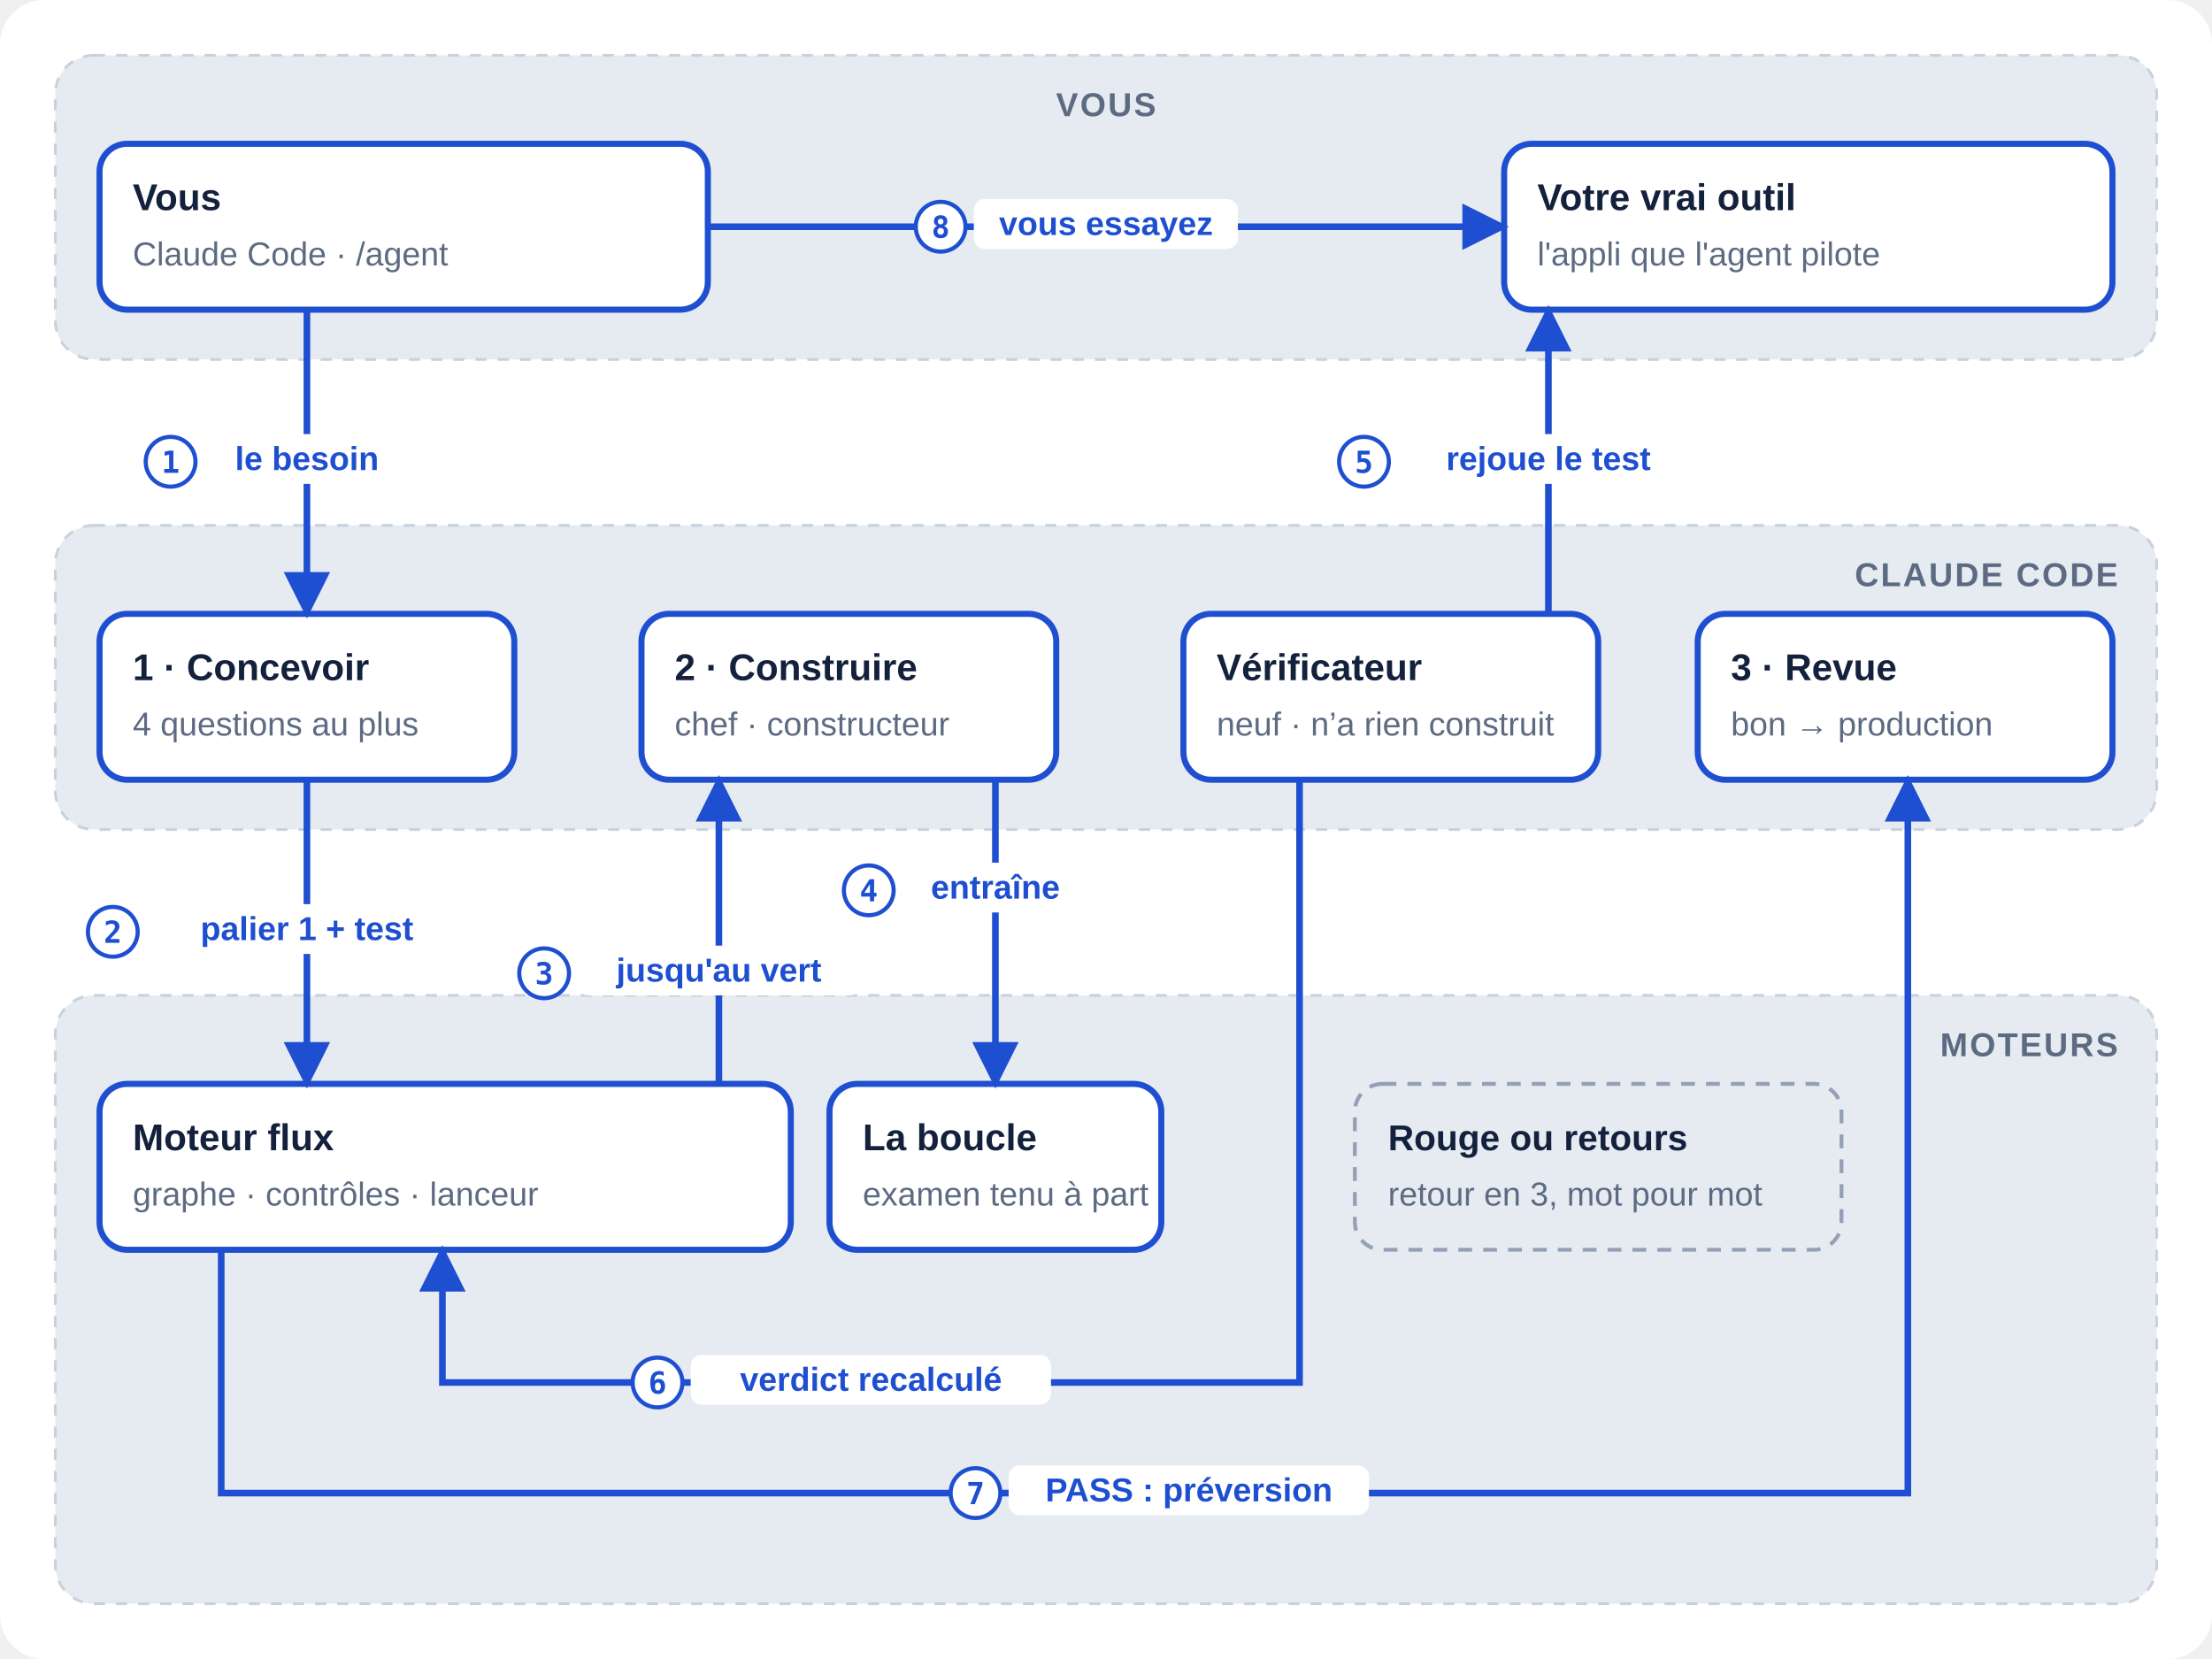
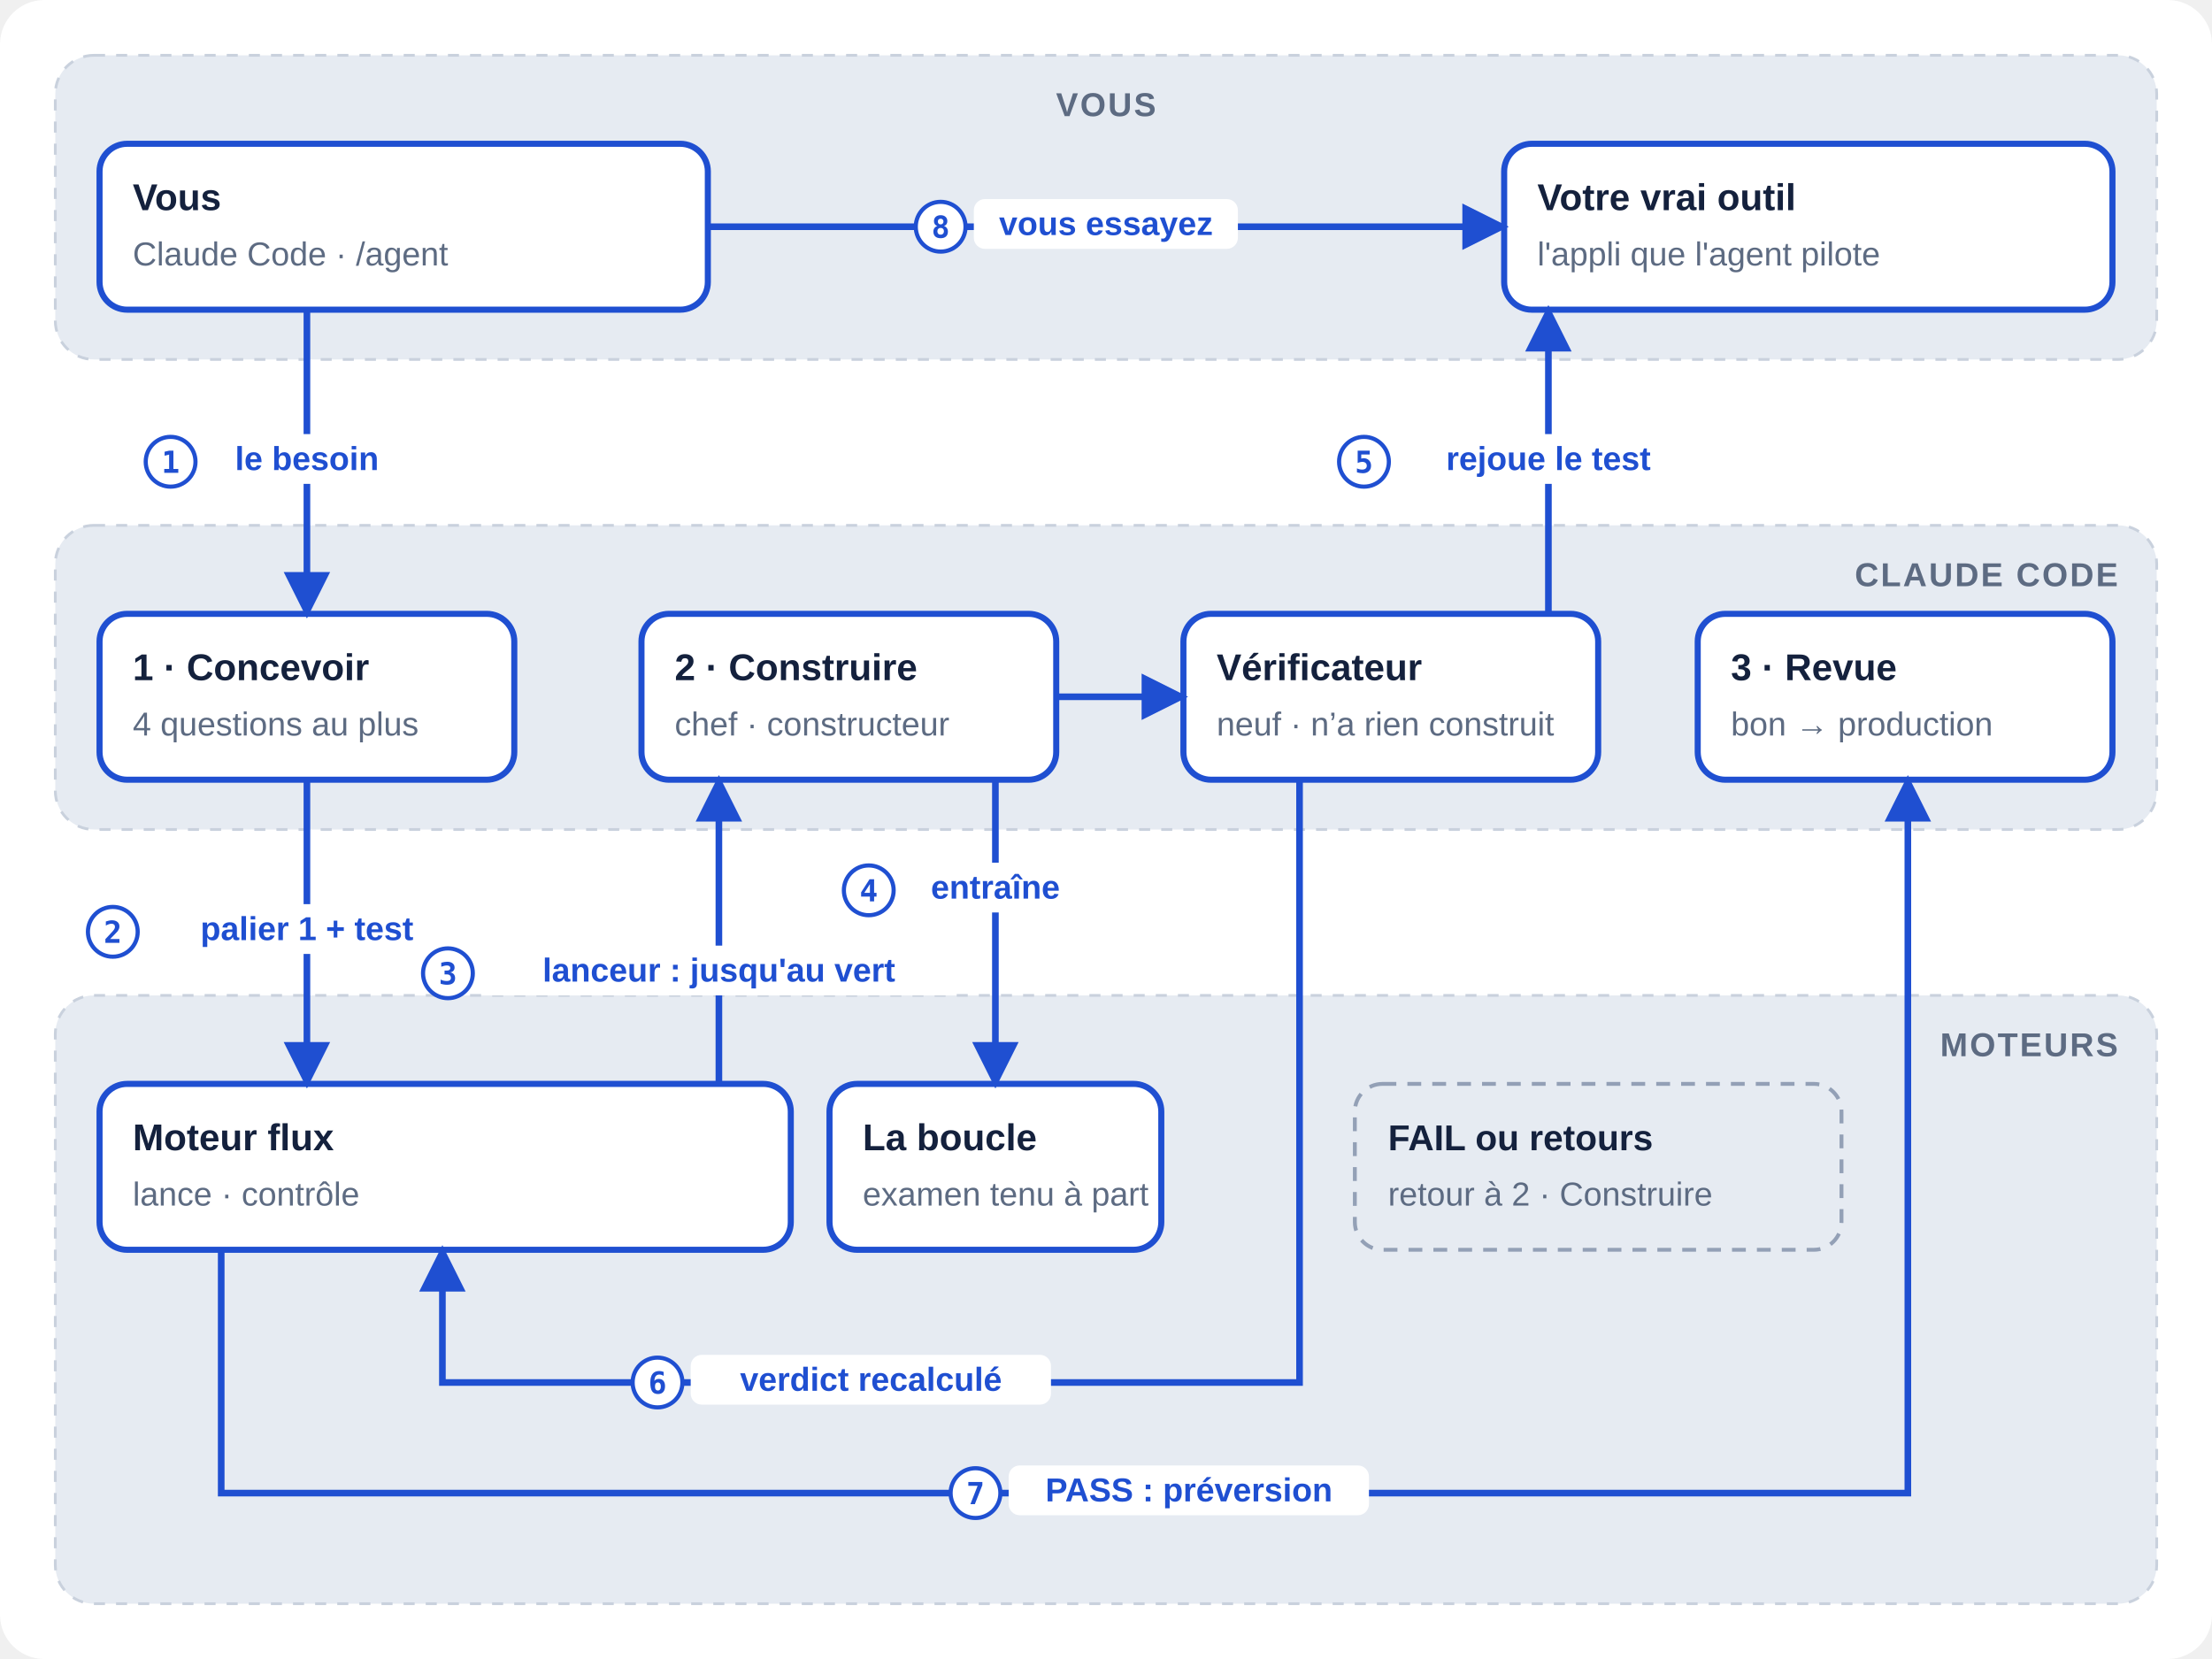
<svg xmlns="http://www.w3.org/2000/svg" viewBox="0 0 800 600" width="800" height="600" font-family="IBM Plex Sans, Segoe UI, Helvetica Neue, Arial, sans-serif" role="img" aria-label="Architecture de agent-pipeline">
  <defs>
    <marker id="a" viewBox="0 0 10 10" refX="9" refY="5" markerWidth="7" markerHeight="7" orient="auto-start-reverse">
      <path d="M0 0L10 5L0 10z" fill="#1f4fd1" />
    </marker>
    <marker id="ay" viewBox="0 0 10 10" refX="9" refY="5" markerWidth="5.5" markerHeight="5.5" orient="auto-start-reverse">
      <path d="M0 0L10 5L0 10z" fill="#e09a00" />
    </marker>
  </defs>
  <rect width="800" height="600" rx="16" fill="#ffffff" />
  <rect x="20" y="20" width="760" height="110" rx="14" fill="#e6ebf2" stroke="#c9d1dd" stroke-dasharray="4 4" />
  <text x="400" y="42" text-anchor="middle" fill="#5d6b82" font-size="12" font-weight="600" letter-spacing=".72">VOUS</text>
  <rect x="20" y="190" width="760" height="110" rx="14" fill="#e6ebf2" stroke="#c9d1dd" stroke-dasharray="4 4" />
  <text x="766" y="212" text-anchor="end" fill="#5d6b82" font-size="12" font-weight="600" letter-spacing=".72">CLAUDE CODE</text>
  <rect x="20" y="360" width="760" height="220" rx="14" fill="#e6ebf2" stroke="#c9d1dd" stroke-dasharray="4 4" />
  <text x="766" y="382" text-anchor="end" fill="#5d6b82" font-size="12" font-weight="600" letter-spacing=".72">MOTEURS</text>
  <g id="b-you" class="box">
    <rect x="36" y="52" width="220" height="60" rx="10" fill="#fff" stroke="#1f4fd1" stroke-width="2.2" />
    <text x="48" y="76" fill="#14213d" font-size="13.5" font-weight="600">Vous</text>
    <text x="48" y="96" fill="#5d6b82" font-size="12">Claude Code · /agent</text>
  </g>
  <g id="b-tool" class="box">
    <rect x="544" y="52" width="220" height="60" rx="10" fill="#fff" stroke="#1f4fd1" stroke-width="2.2" />
    <text x="556" y="76" fill="#14213d" font-size="13.5" font-weight="600">Votre vrai outil</text>
    <text x="556" y="96" fill="#5d6b82" font-size="12">l'appli que l'agent pilote</text>
  </g>
  <g id="b-design" class="box">
    <rect x="36" y="222" width="150" height="60" rx="10" fill="#fff" stroke="#1f4fd1" stroke-width="2.2" />
    <text x="48" y="246" fill="#14213d" font-size="13.5" font-weight="600">1 · Concevoir</text>
    <text x="48" y="266" fill="#5d6b82" font-size="12">4 questions au plus</text>
  </g>
  <g id="b-build" class="box">
    <rect x="232" y="222" width="150" height="60" rx="10" fill="#fff" stroke="#1f4fd1" stroke-width="2.2" />
    <text x="244" y="246" fill="#14213d" font-size="13.5" font-weight="600">2 · Construire</text>
    <text x="244" y="266" fill="#5d6b82" font-size="12">chef · constructeur</text>
  </g>
  <g id="b-verif" class="box">
    <rect x="428" y="222" width="150" height="60" rx="10" fill="#fff" stroke="#1f4fd1" stroke-width="2.2" />
    <text x="440" y="246" fill="#14213d" font-size="13.5" font-weight="600">Vérificateur</text>
    <text x="440" y="266" fill="#5d6b82" font-size="12">neuf · n’a rien construit</text>
  </g>
  <g id="b-review" class="box">
    <rect x="614" y="222" width="150" height="60" rx="10" fill="#fff" stroke="#1f4fd1" stroke-width="2.2" />
    <text x="626" y="246" fill="#14213d" font-size="13.5" font-weight="600">3 · Revue</text>
    <text x="626" y="266" fill="#5d6b82" font-size="12">bon → production</text>
  </g>
  <g id="b-flux" class="box">
    <rect x="36" y="392" width="250" height="60" rx="10" fill="#fff" stroke="#1f4fd1" stroke-width="2.2" />
    <text x="48" y="416" fill="#14213d" font-size="13.5" font-weight="600">Moteur flux</text>
-     <text x="48" y="436" fill="#5d6b82" font-size="12">graphe · contrôles · lanceur</text>
+     <text x="48" y="436" fill="#5d6b82" font-size="12">lance · contrôle</text>
  </g>
  <g id="b-boucle" class="box">
    <rect x="300" y="392" width="120" height="60" rx="10" fill="#fff" stroke="#1f4fd1" stroke-width="2.2" />
    <text x="312" y="416" fill="#14213d" font-size="13.5" font-weight="600">La boucle</text>
    <text x="312" y="436" fill="#5d6b82" font-size="12">examen tenu à part</text>
  </g>
+   <g id="a0" class="arrow0">
+     <path d="M382 252L428 252" fill="none" stroke="#1f4fd1" stroke-width="2.4" marker-end="url(#a)" />
+   </g>
  <g id="note">
    <rect x="490" y="392" width="176" height="60" rx="10" fill="none" stroke="#93a0b6" stroke-width="1.4" stroke-dasharray="5 4" />
-     <text x="502" y="416" fill="#14213d" font-size="13" font-weight="600">Rouge ou retours</text>
-     <text x="502" y="436" fill="#5d6b82" font-size="12">retour en 3, mot pour mot</text>
+     <text x="502" y="416" fill="#14213d" font-size="13" font-weight="600">FAIL ou retours</text>
+     <text x="502" y="436" fill="#5d6b82" font-size="12">retour à 2 · Construire</text>
  </g>
  <g id="a1" class="arrow">
    <path class="trace" d="M111 112L111 222" fill="none" stroke="#1f4fd1" stroke-width="2.4" marker-end="url(#a)" />
    <rect x="73.7" y="157" width="74.6" height="18" rx="4" fill="#fff" />
    <text x="111" y="170" text-anchor="middle" fill="#1f4fd1" font-size="12" font-weight="600">le besoin</text>
    <circle cx="61.7" cy="167" r="9" fill="#fff" stroke="#1f4fd1" stroke-width="1.5" />
    <text x="61.7" y="171" text-anchor="middle" fill="#1f4fd1" font-size="11" font-weight="700" font-family="IBM Plex Mono, Consolas, monospace">1</text>
  </g>
  <g id="a2" class="arrow">
    <path class="trace" d="M111 282L111 392" fill="none" stroke="#1f4fd1" stroke-width="2.4" marker-end="url(#a)" />
    <rect x="52.8" y="327" width="116.4" height="18" rx="4" fill="#fff" />
    <text x="111" y="340" text-anchor="middle" fill="#1f4fd1" font-size="12" font-weight="600">palier 1 + test</text>
    <circle cx="40.8" cy="337" r="9" fill="#fff" stroke="#1f4fd1" stroke-width="1.5" />
    <text x="40.8" y="341" text-anchor="middle" fill="#1f4fd1" font-size="11" font-weight="700" font-family="IBM Plex Mono, Consolas, monospace">2</text>
  </g>
  <g id="a3" class="arrow">
    <path class="trace" d="M260 392L260 282" fill="none" stroke="#1f4fd1" stroke-width="2.4" marker-end="url(#a)" />
-     <rect x="208.8" y="342" width="102.5" height="18" rx="4" fill="#fff" />
-     <text x="260" y="355" text-anchor="middle" fill="#1f4fd1" font-size="12" font-weight="600">jusqu'au vert</text>
-     <circle cx="196.8" cy="352" r="9" fill="#fff" stroke="#1f4fd1" stroke-width="1.5" />
-     <text x="196.8" y="356" text-anchor="middle" fill="#1f4fd1" font-size="11" font-weight="700" font-family="IBM Plex Mono, Consolas, monospace">3</text>
+     <rect x="174.0" y="342" width="172.1" height="18" rx="4" fill="#fff" />
+     <text x="260" y="355" text-anchor="middle" fill="#1f4fd1" font-size="12" font-weight="600">lanceur : jusqu'au vert</text>
+     <circle cx="162.0" cy="352" r="9" fill="#fff" stroke="#1f4fd1" stroke-width="1.5" />
+     <text x="162.0" y="356" text-anchor="middle" fill="#1f4fd1" font-size="11" font-weight="700" font-family="IBM Plex Mono, Consolas, monospace">3</text>
  </g>
  <g id="a4" class="arrow">
    <path class="trace" d="M360 282L360 392" fill="none" stroke="#1f4fd1" stroke-width="2.4" marker-end="url(#a)" />
    <rect x="326.2" y="312" width="67.7" height="18" rx="4" fill="#fff" />
    <text x="360" y="325" text-anchor="middle" fill="#1f4fd1" font-size="12" font-weight="600">entraîne</text>
    <circle cx="314.2" cy="322" r="9" fill="#fff" stroke="#1f4fd1" stroke-width="1.5" />
    <text x="314.2" y="326" text-anchor="middle" fill="#1f4fd1" font-size="11" font-weight="700" font-family="IBM Plex Mono, Consolas, monospace">4</text>
  </g>
  <g id="a5" class="arrow">
    <path class="trace" d="M560 222L560 112" fill="none" stroke="#1f4fd1" stroke-width="2.4" marker-end="url(#a)" />
    <rect x="505.3" y="157" width="109.4" height="18" rx="4" fill="#fff" />
    <text x="560" y="170" text-anchor="middle" fill="#1f4fd1" font-size="12" font-weight="600">rejoue le test</text>
    <circle cx="493.3" cy="167" r="9" fill="#fff" stroke="#1f4fd1" stroke-width="1.5" />
    <text x="493.3" y="171" text-anchor="middle" fill="#1f4fd1" font-size="11" font-weight="700" font-family="IBM Plex Mono, Consolas, monospace">5</text>
  </g>
  <g id="a6" class="arrow">
    <path class="trace" d="M470 282L470 500L160 500L160 452" fill="none" stroke="#1f4fd1" stroke-width="2.4" marker-end="url(#a)" />
    <rect x="249.8" y="490" width="130.3" height="18" rx="4" fill="#fff" />
    <text x="315" y="503" text-anchor="middle" fill="#1f4fd1" font-size="12" font-weight="600">verdict recalculé</text>
    <circle cx="237.8" cy="500" r="9" fill="#fff" stroke="#1f4fd1" stroke-width="1.5" />
    <text x="237.8" y="504" text-anchor="middle" fill="#1f4fd1" font-size="11" font-weight="700" font-family="IBM Plex Mono, Consolas, monospace">6</text>
  </g>
  <g id="a7" class="arrow">
    <path class="trace" d="M80 452L80 540L690 540L690 282" fill="none" stroke="#1f4fd1" stroke-width="2.4" marker-end="url(#a)" />
    <rect x="364.8" y="530" width="130.3" height="18" rx="4" fill="#fff" />
    <text x="430" y="543" text-anchor="middle" fill="#1f4fd1" font-size="12" font-weight="600">PASS : préversion</text>
    <circle cx="352.8" cy="540" r="9" fill="#fff" stroke="#1f4fd1" stroke-width="1.5" />
    <text x="352.8" y="544" text-anchor="middle" fill="#1f4fd1" font-size="11" font-weight="700" font-family="IBM Plex Mono, Consolas, monospace">7</text>
  </g>
  <g id="a8" class="arrow">
    <path class="trace" d="M256 82L544 82" fill="none" stroke="#1f4fd1" stroke-width="2.4" marker-end="url(#a)" />
    <rect x="352.2" y="72" width="95.5" height="18" rx="4" fill="#fff" />
    <text x="400" y="85" text-anchor="middle" fill="#1f4fd1" font-size="12" font-weight="600">vous essayez</text>
    <circle cx="340.2" cy="82" r="9" fill="#fff" stroke="#1f4fd1" stroke-width="1.5" />
    <text x="340.2" y="86" text-anchor="middle" fill="#1f4fd1" font-size="11" font-weight="700" font-family="IBM Plex Mono, Consolas, monospace">8</text>
  </g>
</svg>
